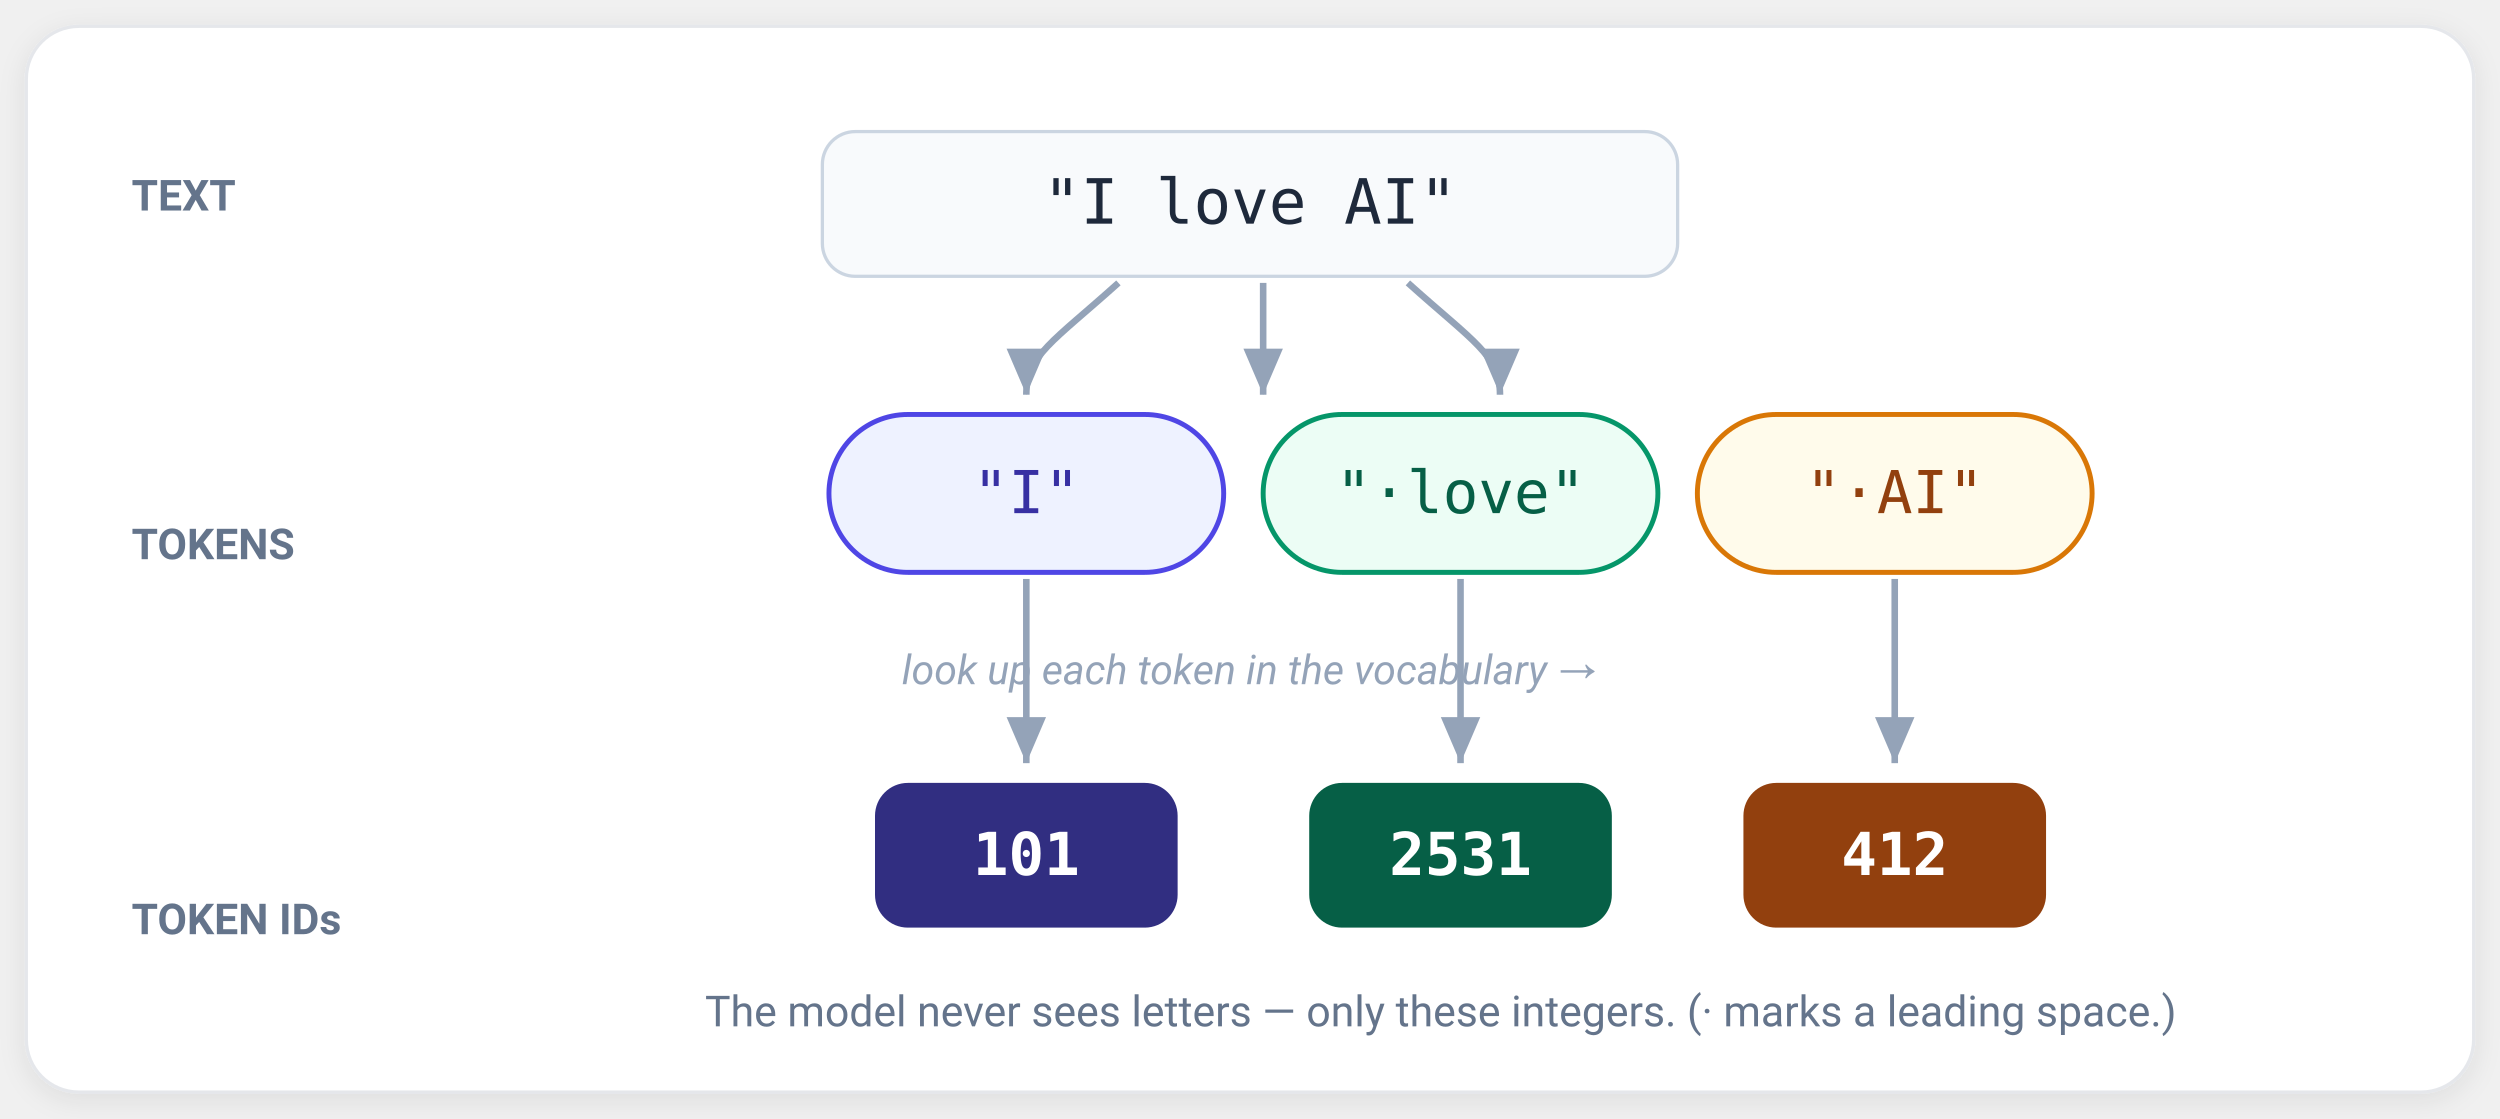
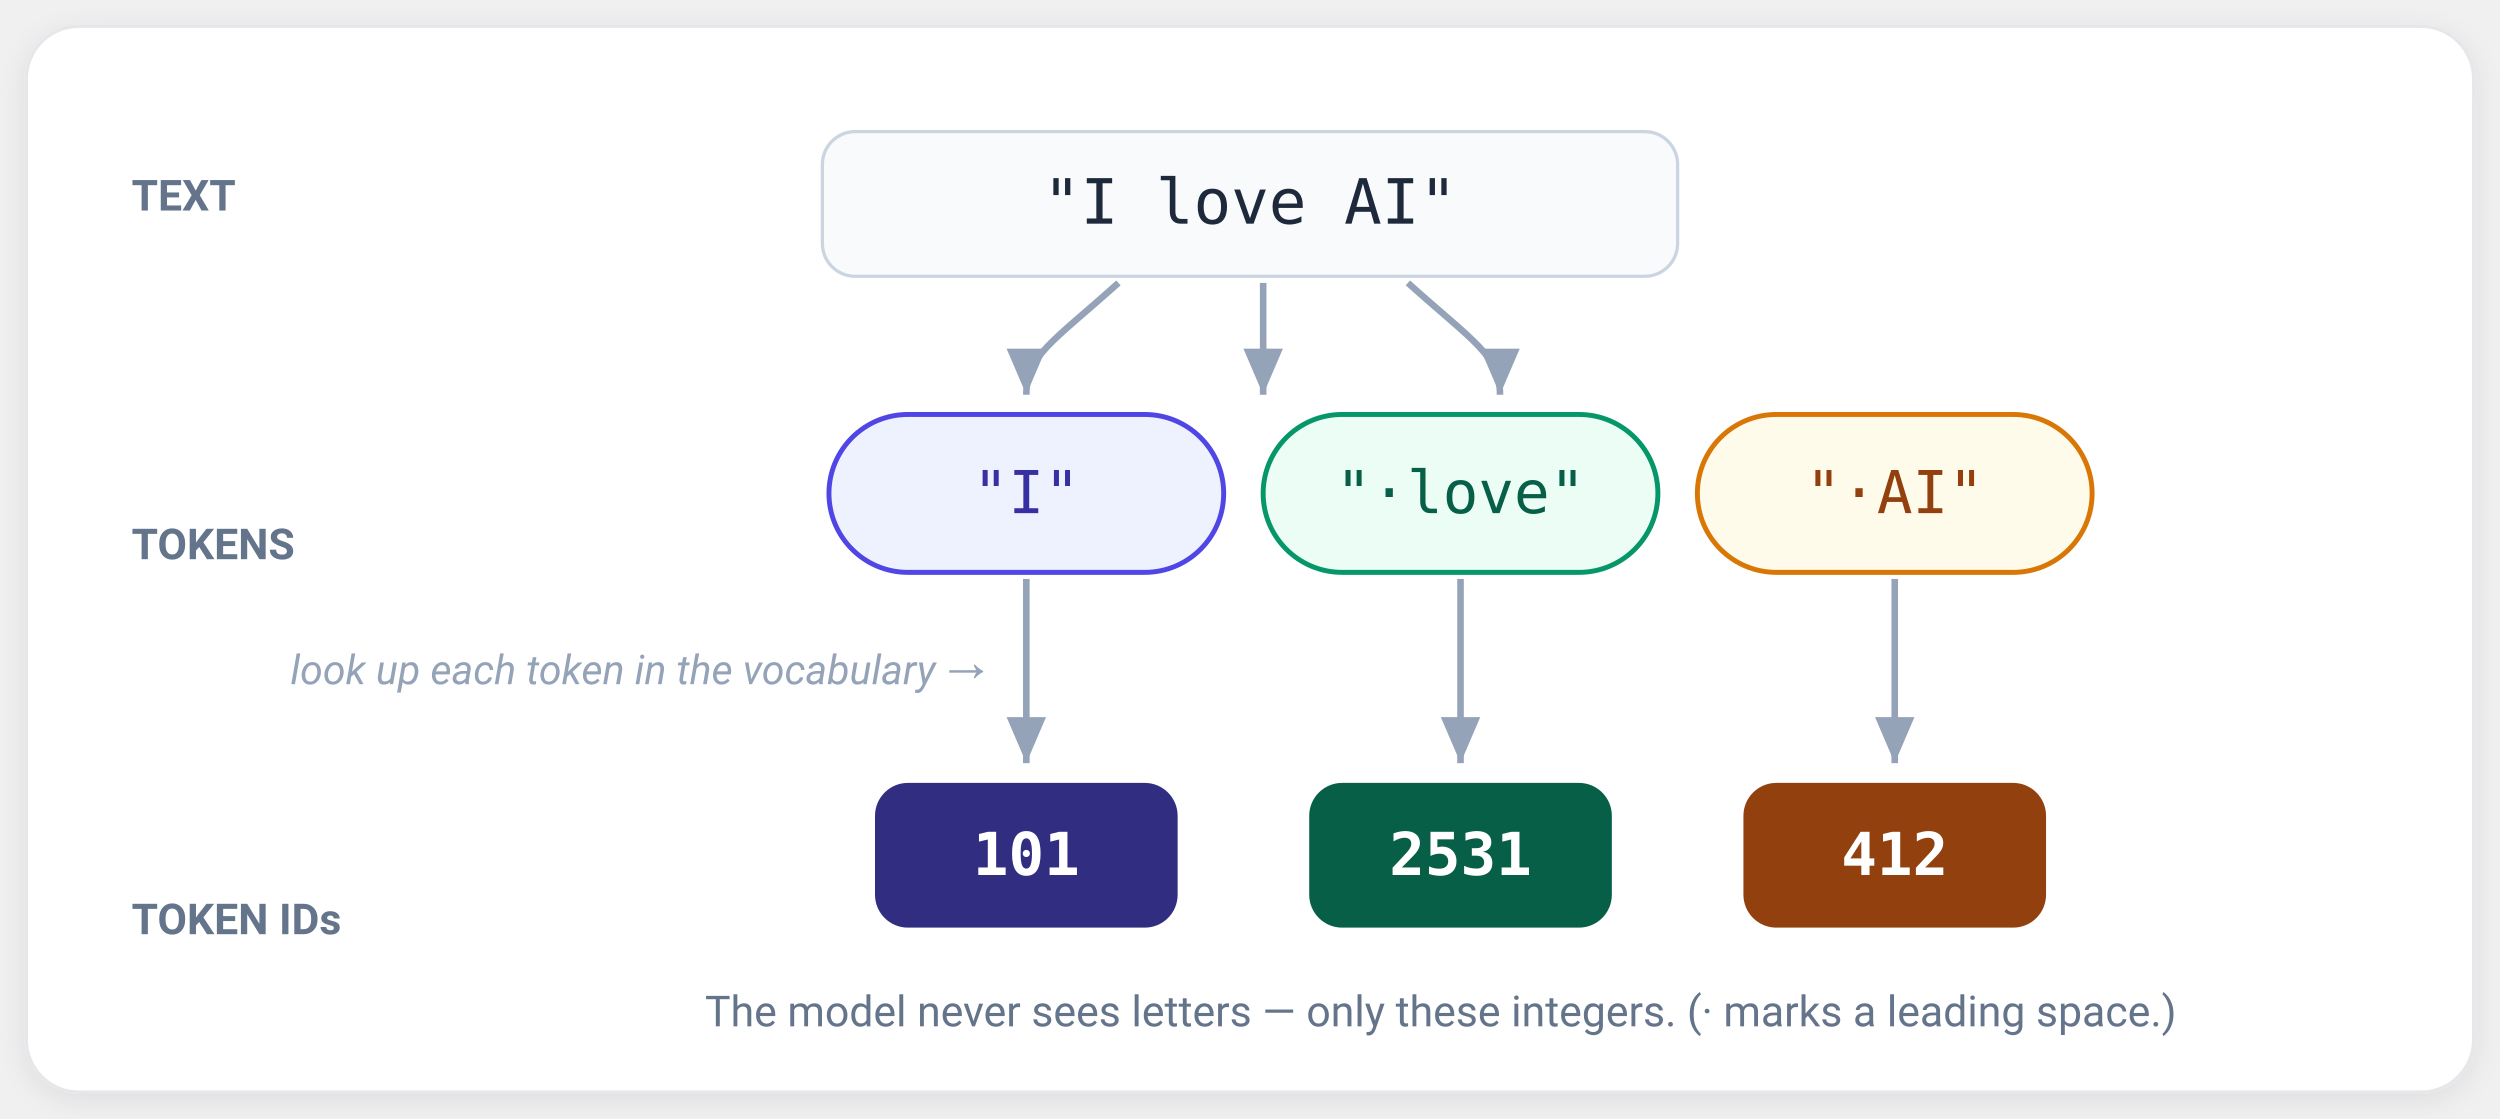
<svg xmlns="http://www.w3.org/2000/svg" viewBox="0 0 760 340" width="760" height="340" role="img" aria-label="The sentence 'I love AI' is split into the tokens 'I', ' love', ' AI', and each token is looked up in a vocabulary to become a numeric ID: 101, 2531, 412.">
  <style>text{font-family:ui-sans-serif,system-ui,-apple-system,'Segoe UI',Roboto,Helvetica,Arial,sans-serif}.mono{font-family:ui-monospace,'SF Mono',Menlo,Consolas,monospace}</style>
  <defs>
    <filter id="card" x="-3%" y="-3%" width="106%" height="112%">
      <feDropShadow dx="0" dy="2" stdDeviation="4" flood-color="#0f172a" flood-opacity="0.08" />
    </filter>
    <marker id="ah" markerWidth="9" markerHeight="9" refX="7" refY="3" orient="auto">
      <path d="M0,0 L7,3 L0,6 Z" fill="#94a3b8" />
    </marker>
  </defs>
  <rect x="8" y="8" width="744" height="324" rx="16" fill="#ffffff" stroke="#e5e7eb" filter="url(#card)" />
  <text x="40" y="64" font-size="13" font-weight="700" fill="#64748b">TEXT</text>
  <text x="40" y="170" font-size="13" font-weight="700" fill="#64748b">TOKENS</text>
  <text x="40" y="284" font-size="13" font-weight="700" fill="#64748b">TOKEN IDs</text>
  <rect x="250" y="40" width="260" height="44" rx="10" fill="#f8fafc" stroke="#cbd5e1" />
  <text x="380" y="68" text-anchor="middle" font-size="19" class="mono" fill="#1e293b">"I love AI"</text>
  <path d="M340,86 C320,104 312,108 312,120" fill="none" stroke="#94a3b8" stroke-width="2" marker-end="url(#ah)" />
  <path d="M384,86 L384,120" fill="none" stroke="#94a3b8" stroke-width="2" marker-end="url(#ah)" />
  <path d="M428,86 C448,104 456,108 456,120" fill="none" stroke="#94a3b8" stroke-width="2" marker-end="url(#ah)" />
  <g>
    <rect x="252" y="126" width="120" height="48" rx="24" fill="#eef2ff" stroke="#4f46e5" stroke-width="1.5" />
    <text x="312" y="156" text-anchor="middle" font-size="18" class="mono" fill="#3730a3">"I"</text>
  </g>
  <g>
    <rect x="384" y="126" width="120" height="48" rx="24" fill="#ecfdf5" stroke="#059669" stroke-width="1.5" />
    <text x="444" y="156" text-anchor="middle" font-size="18" class="mono" fill="#065f46">"·love"</text>
  </g>
  <g>
    <rect x="516" y="126" width="120" height="48" rx="24" fill="#fffbeb" stroke="#d97706" stroke-width="1.5" />
    <text x="576" y="156" text-anchor="middle" font-size="18" class="mono" fill="#92400e">"·AI"</text>
  </g>
  <line x1="312" y1="176" x2="312" y2="232" stroke="#94a3b8" stroke-width="2" marker-end="url(#ah)" />
  <line x1="444" y1="176" x2="444" y2="232" stroke="#94a3b8" stroke-width="2" marker-end="url(#ah)" />
  <line x1="576" y1="176" x2="576" y2="232" stroke="#94a3b8" stroke-width="2" marker-end="url(#ah)" />
-   <text x="380" y="208" text-anchor="middle" font-size="12.5" fill="#94a3b8" font-style="italic">look up each token in the vocabulary →</text>
+   <text x="300" y="208" text-anchor="end" font-size="12.5" fill="#94a3b8" font-style="italic">look up each token in the vocabulary →</text>
  <rect x="266" y="238" width="92" height="44" rx="10" fill="#312e81" />
  <text x="312" y="266" text-anchor="middle" font-size="18" class="mono" font-weight="700" fill="#ffffff">101</text>
  <rect x="398" y="238" width="92" height="44" rx="10" fill="#065f46" />
  <text x="444" y="266" text-anchor="middle" font-size="18" class="mono" font-weight="700" fill="#ffffff">2531</text>
  <rect x="530" y="238" width="92" height="44" rx="10" fill="#92400e" />
  <text x="576" y="266" text-anchor="middle" font-size="18" class="mono" font-weight="700" fill="#ffffff">412</text>
  <text x="438" y="312" text-anchor="middle" font-size="13" fill="#64748b">The model never sees letters — only these integers. (· marks a leading space.)</text>
</svg>
